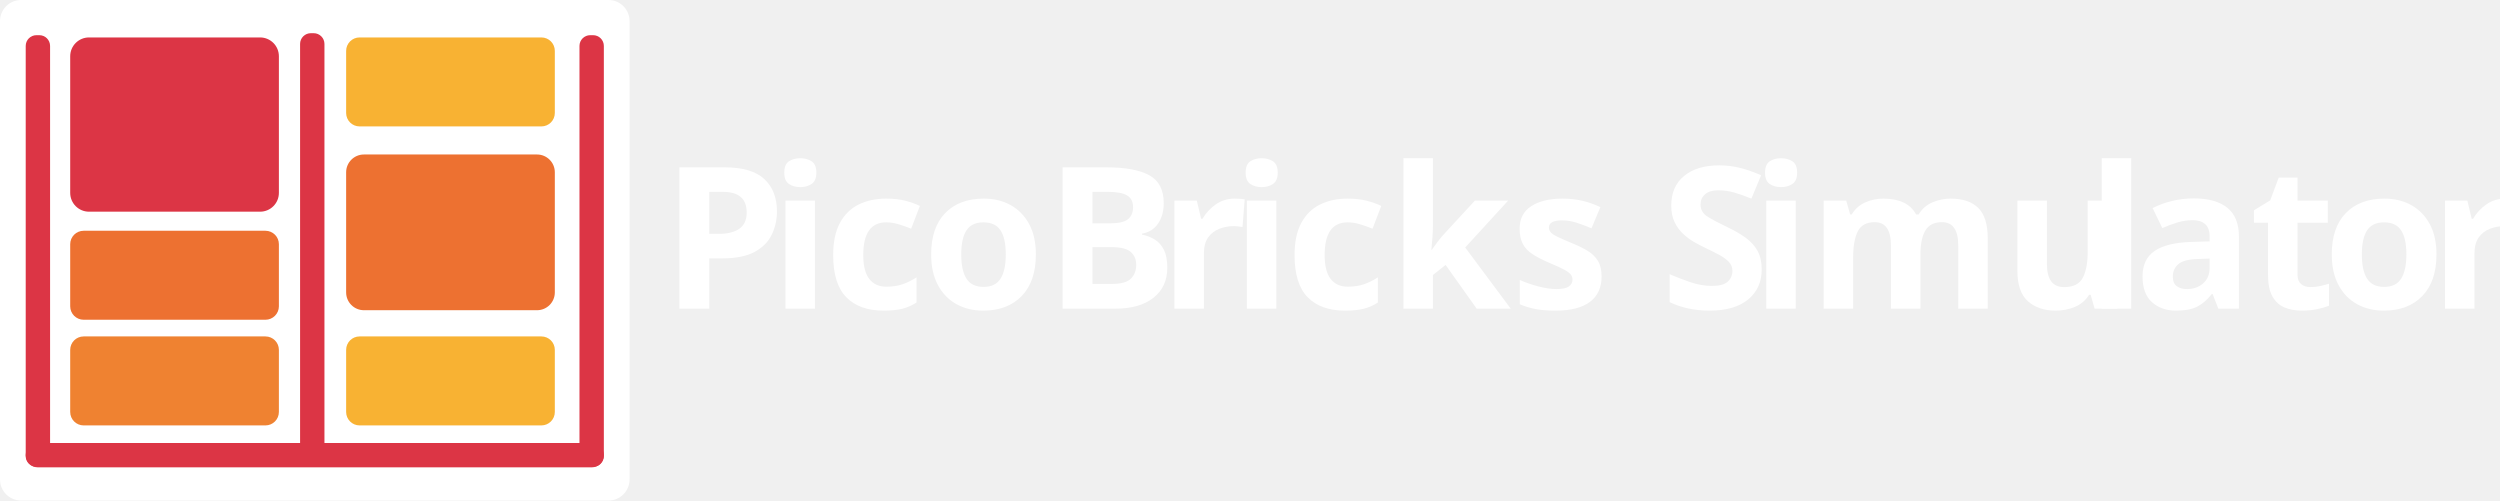
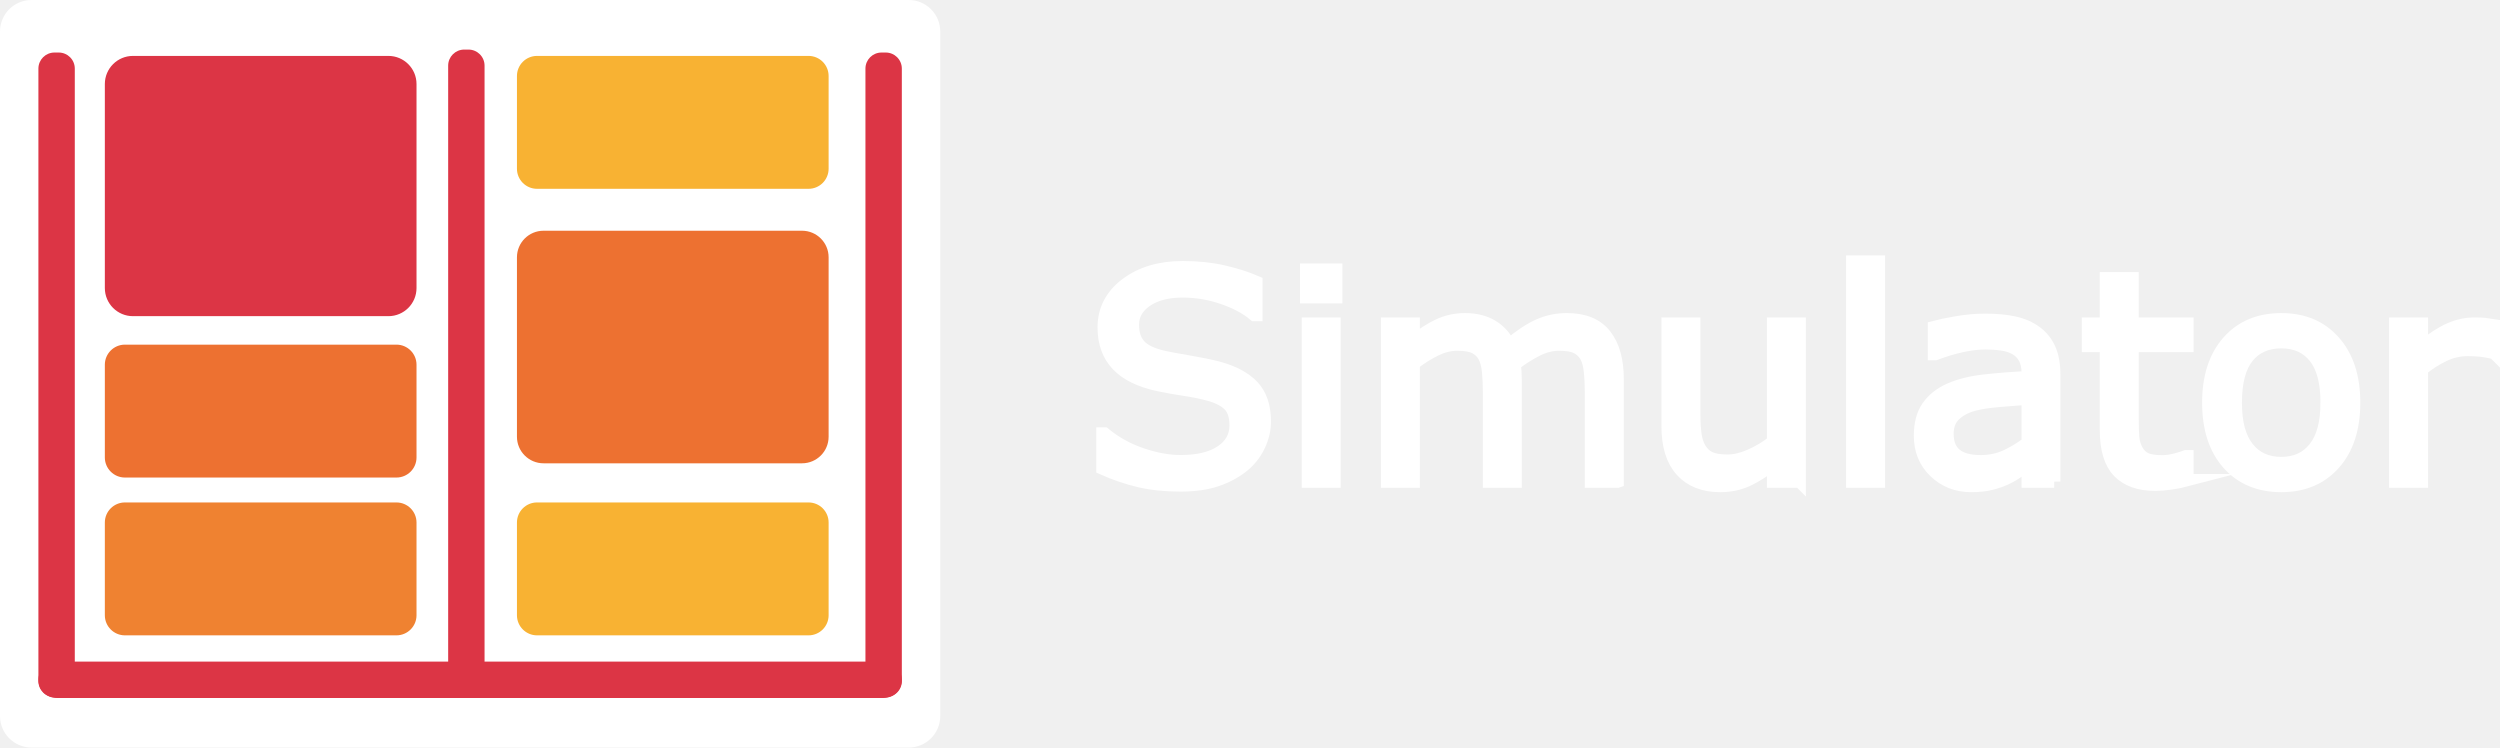
- <svg xmlns="http://www.w3.org/2000/svg" id="katman_2" data-name="katman 2" viewBox="0 0 2410.17 482.56">
+ <svg xmlns="http://www.w3.org/2000/svg" id="katman_2" data-name="katman 2" viewBox="0 0 1613.8 482.56">
  <defs>
    <style>
      .cls-1 {
-         letter-spacing: 0em;
+         fill: #f8b233;
      }

-       .cls-1, .cls-2, .cls-3, .cls-4, .cls-5 {
+       .cls-2 {
+         fill: #ed7131;
+       }
+ 
+       .cls-3 {
+         fill: #ef8231;
+       }
+ 
+       .cls-4, .cls-5 {
        fill: #fff;
      }

-       .cls-1, .cls-3, .cls-4, .cls-5 {
-         font-family: Biko-Bold, Biko;
-         font-size: 190.82px;
-         font-weight: 700;
-       }
- 
-       .cls-1, .cls-3, .cls-4, .cls-5, .cls-6 {
-         isolation: isolate;
-       }
- 
-       .cls-7 {
-         fill: #f8b233;
-       }
- 
-       .cls-8 {
-         fill: #ed7131;
-       }
- 
-       .cls-9 {
-         fill: #ef8231;
-       }
- 
-       .cls-10 {
+       .cls-6 {
        fill: #dc3545;
      }

-       .cls-3 {
-         letter-spacing: -.02em;
-       }
- 
-       .cls-4 {
-         letter-spacing: .02em;
+       .cls-5 {
+         stroke: #fff;
+         stroke-miterlimit: 10;
+         stroke-width: 8px;
      }
    </style>
  </defs>
  <g>
-     <rect class="cls-2" width="606.95" height="482.56" rx="20.35" ry="20.35" />
+     <rect class="cls-4" width="606.95" height="482.56" rx="20.35" ry="20.35" />
    <g>
-       <rect class="cls-10" x="24.79" y="33.91" width="23.49" height="416.17" rx="10.37" ry="10.37" />
-       <rect class="cls-10" x="289.3" y="32" width="23.49" height="416.17" rx="10.37" ry="10.37" />
-       <rect class="cls-10" x="558.66" y="33.91" width="23.49" height="416.17" rx="10.37" ry="10.37" />
-       <rect class="cls-10" x="24.79" y="427.07" width="557.36" height="23.49" rx="11.74" ry="11.74" />
-       <rect class="cls-10" x="67.68" y="36.09" width="201.19" height="168" rx="18.15" ry="18.15" />
-       <rect class="cls-8" x="67.68" y="222.47" width="201.19" height="85.79" rx="12.97" ry="12.97" />
-       <rect class="cls-9" x="67.68" y="324.34" width="201.19" height="85.79" rx="12.97" ry="12.97" />
-       <rect class="cls-8" x="333.7" y="148.94" width="201.19" height="150.13" rx="17.16" ry="17.16" />
-       <rect class="cls-7" x="333.7" y="36.09" width="201.19" height="85.79" rx="12.97" ry="12.97" />
-       <rect class="cls-7" x="333.7" y="324.34" width="201.19" height="85.79" rx="12.97" ry="12.97" />
+       <rect class="cls-6" x="24.79" y="33.91" width="23.49" height="416.17" rx="10.37" ry="10.37" />
+       <rect class="cls-6" x="289.3" y="32" width="23.49" height="416.17" rx="10.37" ry="10.37" />
+       <rect class="cls-6" x="558.66" y="33.91" width="23.49" height="416.17" rx="10.37" ry="10.37" />
+       <rect class="cls-6" x="24.79" y="427.07" width="557.36" height="23.49" rx="11.74" ry="11.74" />
+       <rect class="cls-6" x="67.68" y="36.09" width="201.19" height="168" rx="18.15" ry="18.15" />
+       <rect class="cls-2" x="67.68" y="222.47" width="201.19" height="85.79" rx="12.97" ry="12.97" />
+       <rect class="cls-3" x="67.68" y="324.34" width="201.19" height="85.79" rx="12.97" ry="12.97" />
+       <rect class="cls-2" x="333.7" y="148.94" width="201.19" height="150.13" rx="17.16" ry="17.16" />
+       <rect class="cls-1" x="333.7" y="36.09" width="201.19" height="85.79" rx="12.97" ry="12.97" />
+       <rect class="cls-1" x="333.7" y="324.34" width="201.19" height="85.79" rx="12.97" ry="12.97" />
    </g>
  </g>
-   <g class="cls-6">
-     <text class="cls-5" transform="translate(637.79 297.57)">
-       <tspan x="0" y="0">P</tspan>
-     </text>
-     <text class="cls-1" transform="translate(742.36 297.57)">
-       <tspan x="0" y="0">i</tspan>
-     </text>
-     <text class="cls-3" transform="translate(794.65 297.57)">
-       <tspan x="0" y="0">c</tspan>
-     </text>
-     <text class="cls-5" transform="translate(889.11 297.57)">
-       <tspan x="0" y="0">oB</tspan>
-     </text>
-     <text class="cls-5" transform="translate(1117.33 297.57)">
-       <tspan x="0" y="0">r</tspan>
-     </text>
-     <text class="cls-1" transform="translate(1187.16 297.57)">
-       <tspan x="0" y="0">i</tspan>
-     </text>
-     <text class="cls-5" transform="translate(1239.45 297.57)">
-       <tspan x="0" y="0">c</tspan>
-     </text>
-     <text class="cls-5" transform="translate(1338.13 297.57)">
-       <tspan x="0" y="0">ks S</tspan>
-     </text>
-     <text class="cls-5" transform="translate(1687.9 297.57)">
-       <tspan x="0" y="0">i</tspan>
-     </text>
-     <text class="cls-5" transform="translate(1743.23 297.57)">
-       <tspan x="0" y="0">mu</tspan>
-     </text>
-     <text class="cls-5" transform="translate(2011.34 297.57)">
-       <tspan x="0" y="0">l</tspan>
-     </text>
-     <text class="cls-4" transform="translate(2057.53 297.57)">
-       <tspan x="0" y="0">a</tspan>
-     </text>
-     <text class="cls-3" transform="translate(2168.58 297.57)">
-       <tspan x="0" y="0">t</tspan>
-     </text>
-     <text class="cls-5" transform="translate(2239.39 297.57)">
-       <tspan x="0" y="0">o</tspan>
-     </text>
-     <text class="cls-5" transform="translate(2342.24 297.57)">
-       <tspan x="0" y="0">r</tspan>
-     </text>
+   <g>
+     <path class="cls-5" d="m816.44,272.08c0,5.29-1.23,10.53-3.7,15.7-2.46,5.17-5.92,9.55-10.36,13.14-4.87,3.89-10.54,6.94-17.02,9.13-6.48,2.19-14.28,3.29-23.41,3.29-9.8,0-18.61-.91-26.42-2.74-7.82-1.83-15.78-4.53-23.87-8.12v-22.64h1.28c6.88,5.72,14.82,10.13,23.82,13.23,9.01,3.1,17.46,4.65,25.37,4.65,11.2,0,19.91-2.1,26.15-6.3,6.24-4.2,9.36-9.8,9.36-16.79,0-6.02-1.48-10.46-4.43-13.33-2.95-2.86-7.44-5.08-13.46-6.66-4.56-1.22-9.51-2.22-14.83-3.01-5.33-.79-10.97-1.79-16.93-3.01-12.05-2.56-20.98-6.92-26.79-13.1-5.81-6.17-8.72-14.22-8.72-24.14,0-11.38,4.81-20.7,14.42-27.98,9.61-7.27,21.81-10.91,36.6-10.91,9.55,0,18.31.91,26.29,2.74,7.97,1.83,15.03,4.08,21.18,6.75v21.36h-1.28c-5.17-4.38-11.97-8.02-20.4-10.91-8.43-2.89-17.05-4.34-25.88-4.34-9.67,0-17.45,2.01-23.32,6.02-5.87,4.02-8.81,9.19-8.81,15.52,0,5.66,1.46,10.1,4.38,13.33,2.92,3.23,8.06,5.69,15.43,7.39,3.89.85,9.43,1.89,16.61,3.1,7.18,1.22,13.26,2.46,18.25,3.74,10.1,2.68,17.71,6.72,22.82,12.14,5.11,5.42,7.67,12.99,7.67,22.73Z" />
+     <path class="cls-5" d="m862.54,191.86h-19.35v-17.8h19.35v17.8Zm-1.1,119.02h-17.16v-101.95h17.16v101.95Z" />
+     <path class="cls-5" d="m1044.17,310.88h-17.16v-58.05c0-4.38-.2-8.61-.59-12.69-.4-4.08-1.23-7.33-2.51-9.77-1.4-2.62-3.41-4.59-6.02-5.93-2.62-1.34-6.39-2.01-11.32-2.01s-9.62,1.2-14.42,3.61c-4.81,2.4-9.62,5.46-14.42,9.17.18,1.4.33,3.03.46,4.88.12,1.86.18,3.7.18,5.52v65.26h-17.16v-58.05c0-4.5-.2-8.78-.59-12.82-.4-4.05-1.23-7.29-2.51-9.72-1.4-2.62-3.41-4.58-6.02-5.89-2.62-1.31-6.39-1.96-11.32-1.96s-9.39,1.16-14.1,3.47c-4.72,2.31-9.42,5.26-14.1,8.85v76.12h-17.16v-101.95h17.16v11.32c5.35-4.44,10.69-7.91,16.02-10.41,5.32-2.49,11-3.74,17.02-3.74,6.94,0,12.82,1.46,17.66,4.38s8.44,6.97,10.82,12.14c6.94-5.84,13.26-10.06,18.99-12.64,5.72-2.59,11.83-3.88,18.35-3.88,11.2,0,19.46,3.39,24.78,10.18,5.32,6.79,7.99,16.26,7.99,28.43v66.17Z" />
+     <path class="cls-5" d="m1161.73,310.88h-17.16v-11.32c-5.78,4.56-11.32,8.06-16.61,10.5-5.29,2.43-11.14,3.65-17.52,3.65-10.71,0-19.05-3.27-25.01-9.81-5.96-6.54-8.94-16.14-8.94-28.8v-66.17h17.16v58.05c0,5.17.24,9.6.73,13.28.49,3.68,1.52,6.83,3.1,9.45,1.64,2.68,3.77,4.62,6.39,5.84,2.62,1.22,6.42,1.83,11.41,1.83,4.44,0,9.29-1.16,14.56-3.47,5.26-2.31,10.18-5.26,14.74-8.85v-76.12h17.16v101.95Z" />
+     <path class="cls-5" d="m1212.85,310.88h-17.16v-142.02h17.16v142.02Z" />
+     <path class="cls-5" d="m1326.03,310.88h-17.07v-10.86c-1.52,1.04-3.58,2.48-6.16,4.34-2.59,1.86-5.1,3.33-7.53,4.43-2.86,1.4-6.15,2.57-9.86,3.51-3.71.94-8.06,1.41-13.05,1.41-9.19,0-16.98-3.04-23.37-9.13-6.39-6.08-9.58-13.84-9.58-23.28,0-7.73,1.66-13.98,4.97-18.76,3.32-4.78,8.05-8.53,14.19-11.27,6.21-2.74,13.66-4.59,22.36-5.57,8.7-.97,18.04-1.7,28.02-2.19v-2.65c0-3.89-.68-7.12-2.05-9.68s-3.33-4.56-5.89-6.02c-2.43-1.4-5.36-2.34-8.76-2.83-3.41-.49-6.97-.73-10.68-.73-4.5,0-9.52.59-15.06,1.78-5.54,1.19-11.26,2.91-17.16,5.16h-.91v-17.43c3.35-.91,8.18-1.92,14.51-3.01,6.33-1.1,12.56-1.64,18.71-1.64,7.18,0,13.43.59,18.76,1.78,5.32,1.19,9.93,3.21,13.83,6.07,3.83,2.8,6.75,6.42,8.76,10.86,2.01,4.44,3.01,9.95,3.01,16.52v69.19Zm-17.07-25.1v-28.39c-5.23.31-11.4.76-18.48,1.37-7.09.61-12.7,1.49-16.84,2.65-4.93,1.4-8.91,3.58-11.96,6.53-3.04,2.95-4.56,7.01-4.56,12.19,0,5.84,1.76,10.24,5.29,13.19,3.53,2.95,8.91,4.43,16.16,4.43,6.02,0,11.53-1.17,16.52-3.51,4.99-2.34,9.61-5.16,13.87-8.44Z" />
+     <path class="cls-5" d="m1412.01,309.96c-3.23.85-6.74,1.55-10.54,2.1-3.8.55-7.2.82-10.18.82-10.4,0-18.32-2.8-23.73-8.4-5.42-5.6-8.12-14.57-8.12-26.93v-54.22h-11.59v-14.42h11.59v-29.3h17.16v29.3h35.41v14.42h-35.41v46.46c0,5.36.12,9.54.37,12.55.24,3.01,1.1,5.83,2.55,8.44,1.34,2.43,3.18,4.21,5.52,5.34,2.34,1.13,5.92,1.69,10.72,1.69,2.8,0,5.72-.41,8.76-1.23,3.04-.82,5.23-1.51,6.57-2.05h.91v15.43Z" />
+     <path class="cls-5" d="m1519.62,259.95c0,16.61-4.26,29.73-12.78,39.34-8.52,9.62-19.93,14.42-34.23,14.42s-25.88-4.81-34.37-14.42c-8.49-9.61-12.73-22.73-12.73-39.34s4.24-29.74,12.73-39.38c8.49-9.64,19.94-14.47,34.37-14.47s25.71,4.82,34.23,14.47c8.52,9.65,12.78,22.77,12.78,39.38Zm-17.71,0c0-13.2-2.59-23.02-7.76-29.44-5.17-6.42-12.35-9.63-21.54-9.63s-16.54,3.21-21.68,9.63c-5.14,6.42-7.71,16.23-7.71,29.44s2.59,22.47,7.76,29.07c5.17,6.6,12.38,9.9,21.63,9.9s16.29-3.27,21.49-9.81c5.2-6.54,7.8-16.26,7.8-29.16Z" />
+     <path class="cls-5" d="m1609.8,227.63h-.91c-2.56-.61-5.04-1.05-7.44-1.32-2.4-.27-5.25-.41-8.53-.41-5.29,0-10.4,1.17-15.33,3.51-4.93,2.34-9.67,5.37-14.24,9.08v72.38h-17.16v-101.95h17.16v15.06c6.81-5.48,12.82-9.36,18.03-11.64,5.2-2.28,10.51-3.42,15.93-3.42,2.98,0,5.14.08,6.48.23,1.34.15,3.35.44,6.02.87v17.62Z" />
  </g>
</svg>
